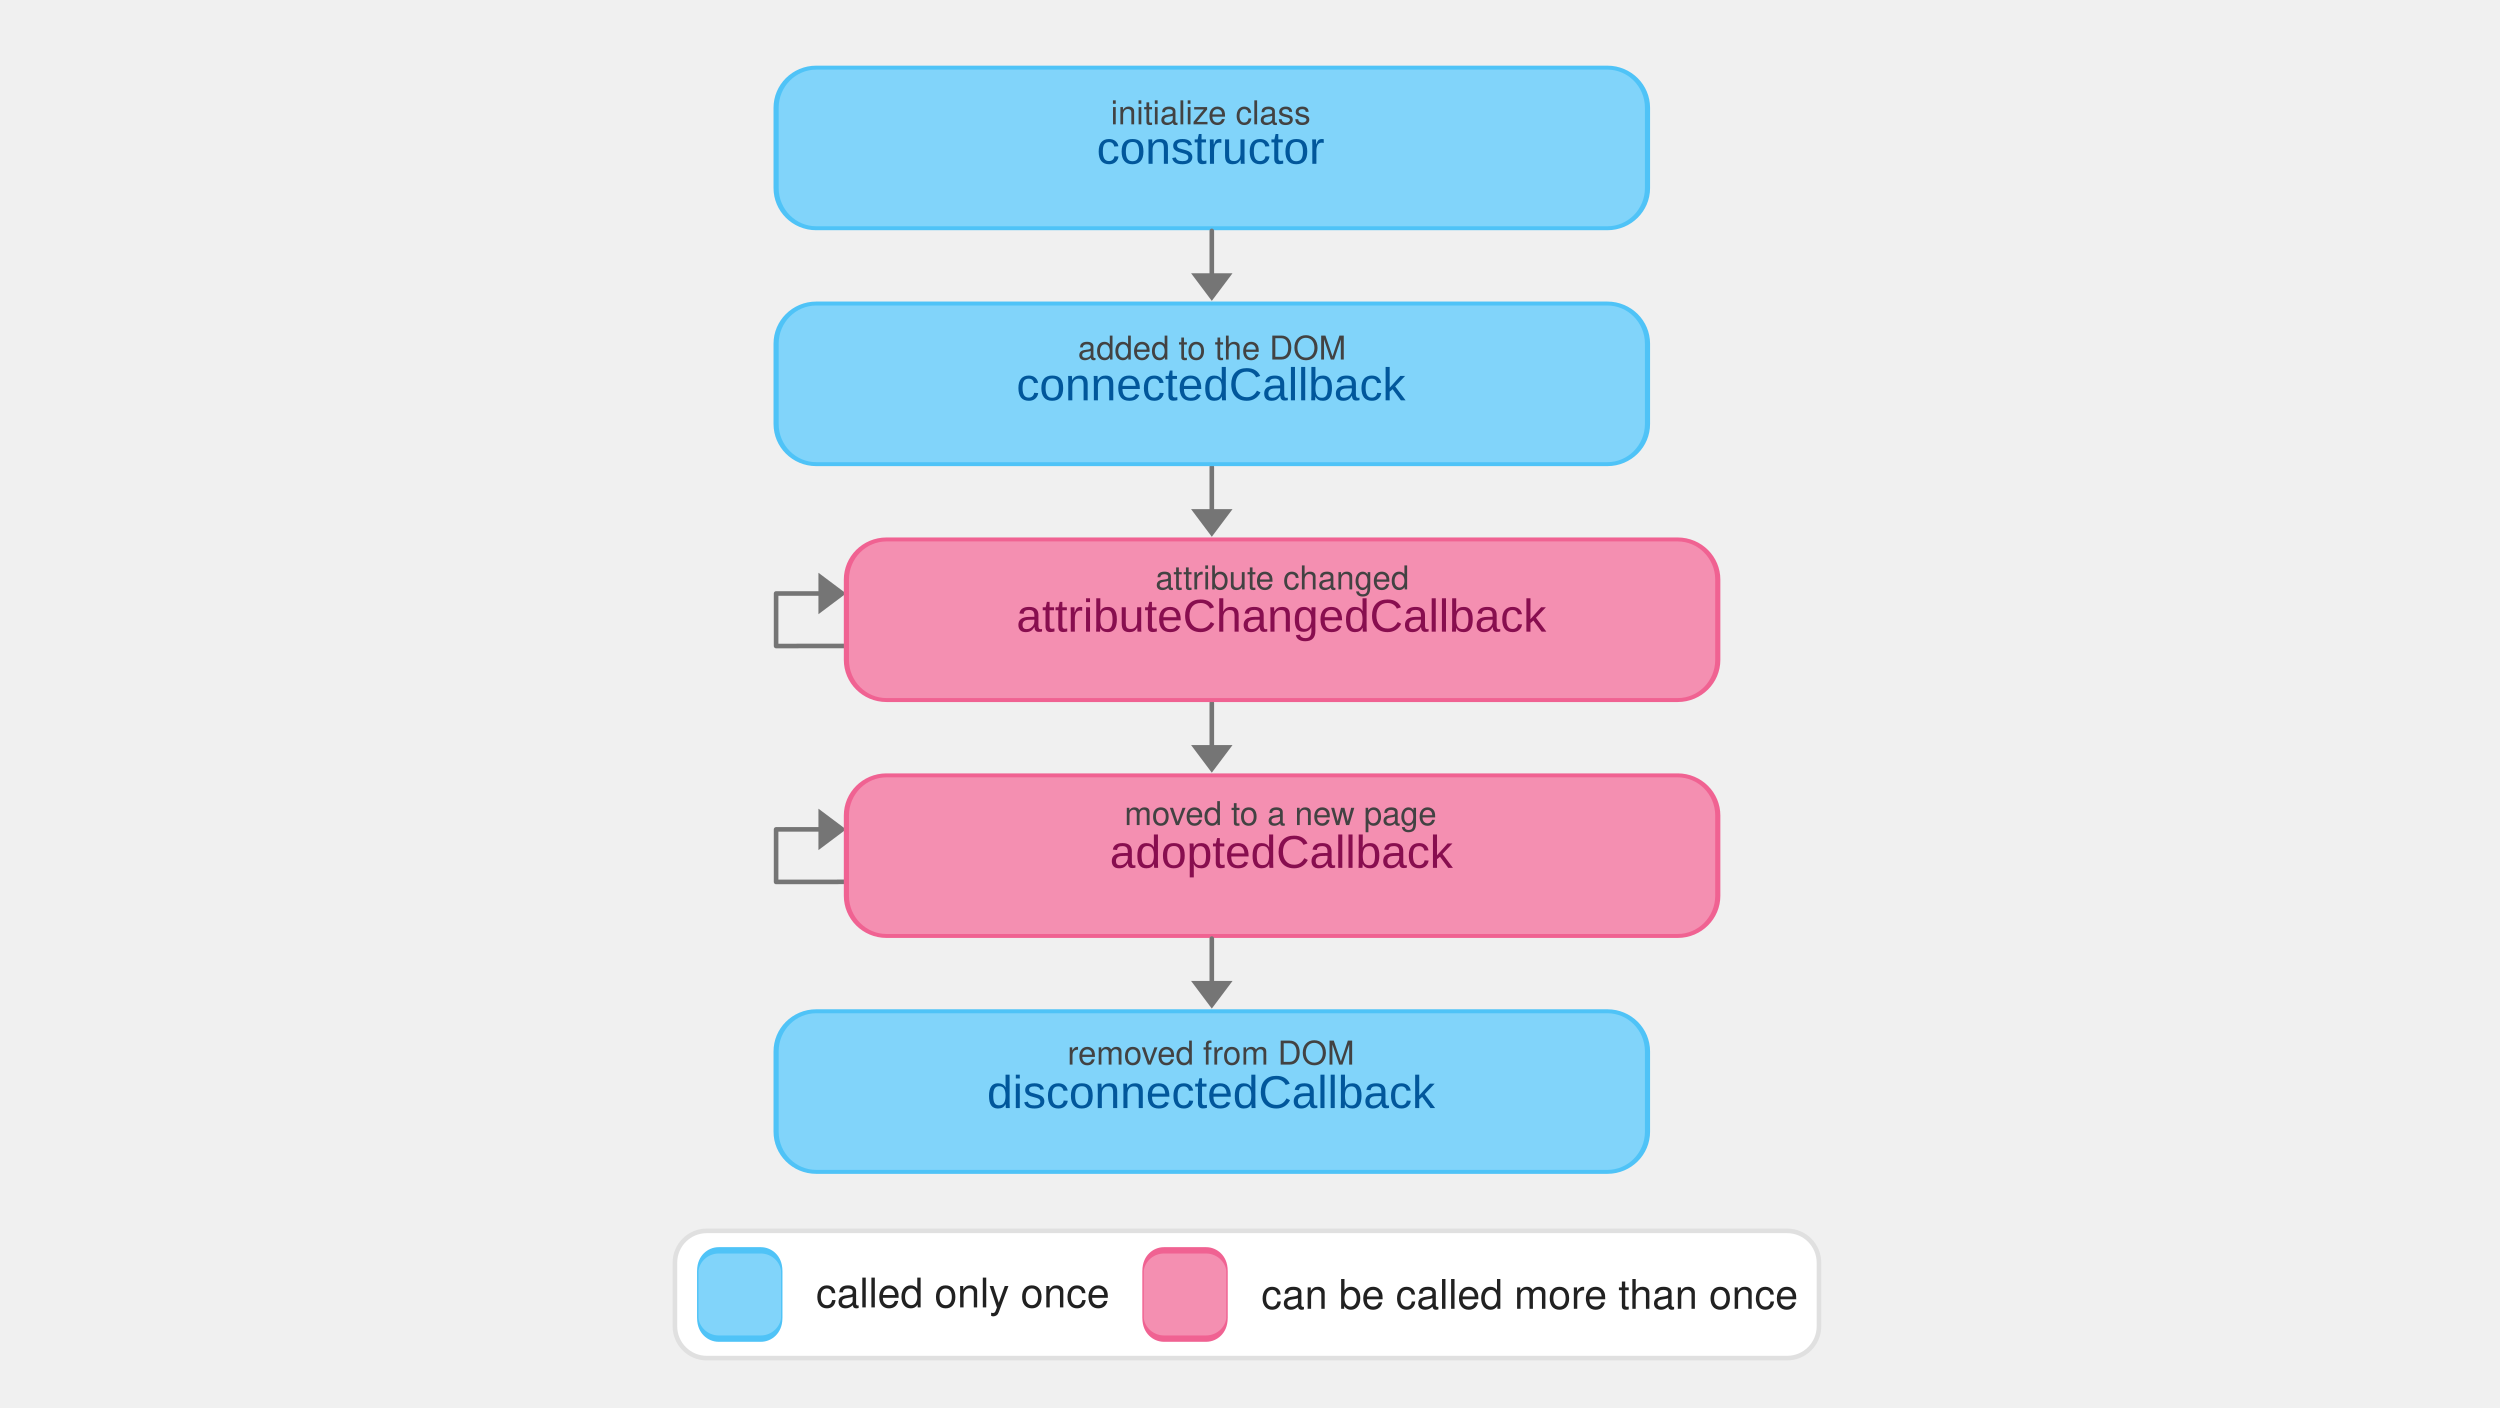
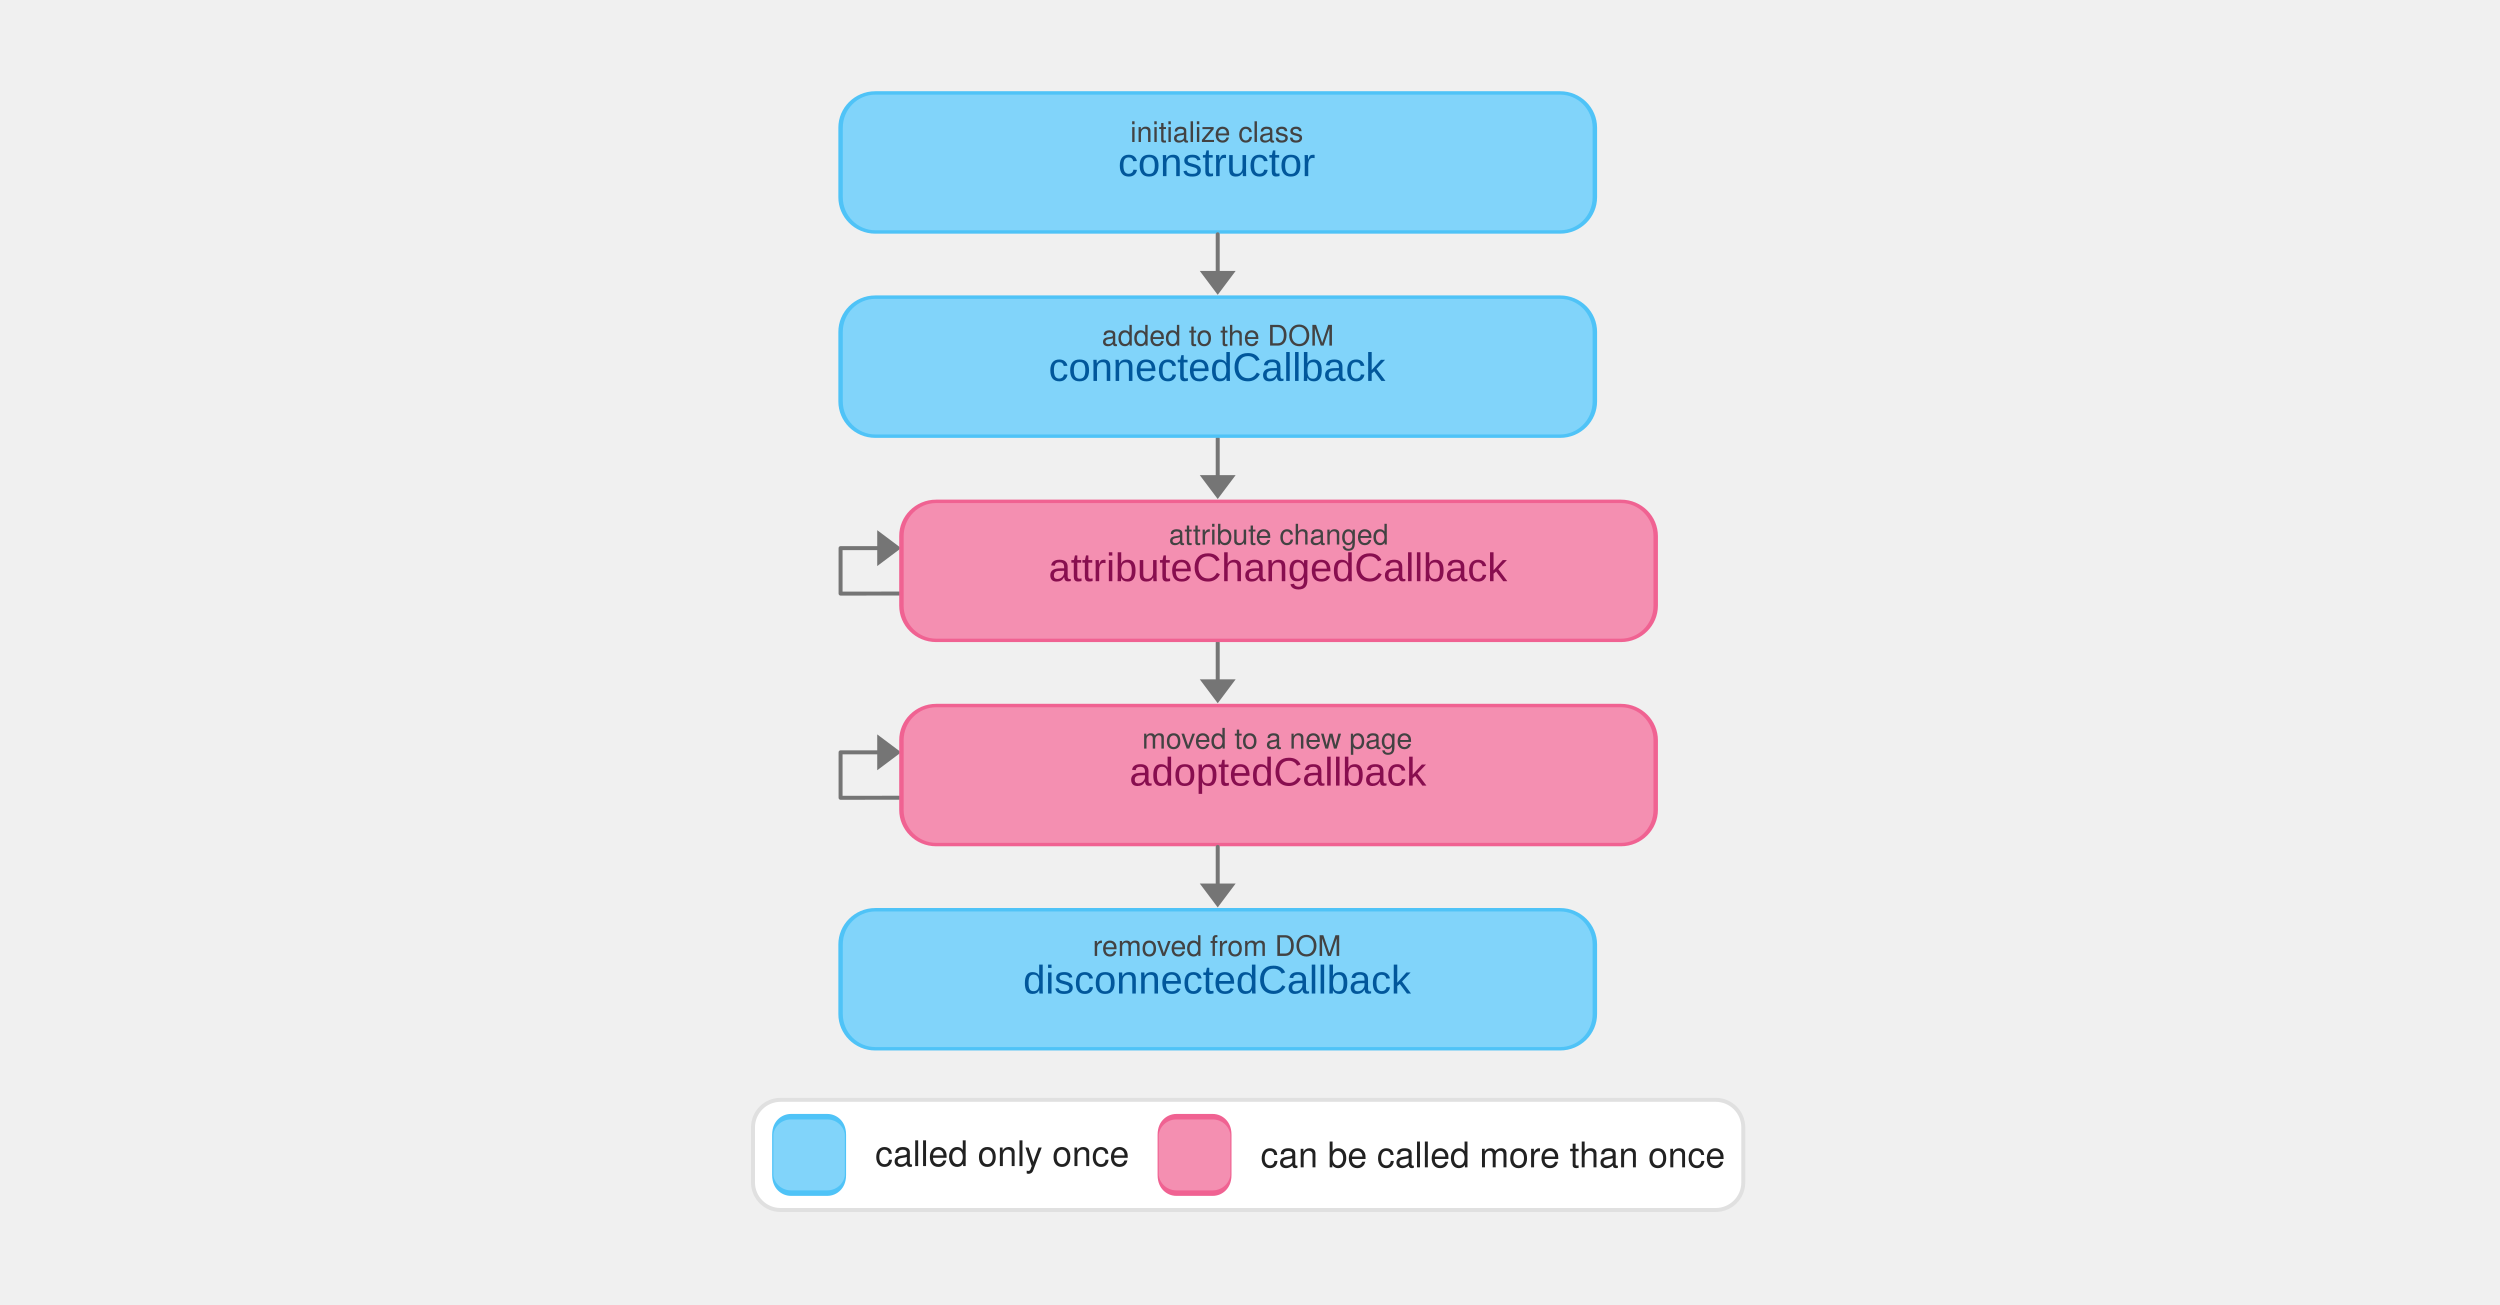
- <svg xmlns="http://www.w3.org/2000/svg" width="100%" height="100%" viewBox="0 0 380 214" version="1.1" xml:space="preserve" style="fill-rule:evenodd;clip-rule:evenodd;stroke-linecap:round;stroke-linejoin:round;stroke-miterlimit:1.5;">
-   <g transform="matrix(1,0,0,1,-33.2515,-40.3546)">
-     <g transform="matrix(1.08929,0,0,0.952099,-193.32,-119.598)">
-       <path d="M556,172.491C556,170.012 554.241,168 552.075,168L211.925,168C209.759,168 208,170.012 208,172.491L208,387.509C208,389.988 209.759,392 211.925,392L552.075,392C554.241,392 556,389.988 556,387.509L556,172.491Z" style="fill:none;" />
+ <svg xmlns="http://www.w3.org/2000/svg" width="100%" height="100%" viewBox="0 0 439 229" version="1.1" xml:space="preserve" style="fill-rule:evenodd;clip-rule:evenodd;stroke-linecap:round;stroke-linejoin:round;stroke-miterlimit:1.5;">
+   <g transform="matrix(1,0,0,1,-3.61407,-32.5924)">
+     <g transform="matrix(1.25962,0,0,1.0214,-258.386,-139.003)">
+       <path d="M556,172.491C556,170.012 554.368,168 552.359,168L211.641,168C209.632,168 208,170.012 208,172.491L208,387.509C208,389.988 209.632,392 211.641,392L552.359,392C554.368,392 556,389.988 556,387.509L556,172.491Z" style="fill:none;" />
    </g>
-     <g transform="matrix(1,0,0,1,11.905,0)">
-       <g transform="matrix(0.675775,0,0,0.519441,98.0916,-28.8399)">
-         <path d="M257,164.75C257,158.265 252.953,153 247.968,153L70.032,153C65.047,153 61,158.265 61,164.75L61,188.25C61,194.735 65.047,200 70.032,200L247.968,200C252.953,200 257,194.735 257,188.25L257,164.75Z" style="fill:rgb(129,212,250);stroke:rgb(79,195,247);stroke-width:1.16px;" />
-       </g>
-       <g transform="matrix(0.777057,0,0,0.777057,108.595,-13.4833)">
-         <text x="102.242px" y="101.322px" style="font-family:'ArialMT', 'Arial', sans-serif;font-size:9.008px;fill:rgb(1,87,155);">constructor</text>
-       </g>
-       <g transform="matrix(4.7581e-17,0.0953395,-0.777057,5.83786e-18,286.336,54.2442)">
-         <g transform="matrix(7.88003e-17,-1.28691,10.4888,6.42256e-16,-145.686,341.017)">
-           <path d="M187.343,41.533L184.193,45.733L181.043,41.533L187.343,41.533Z" style="fill:rgb(117,117,117);" />
-           <path d="M184.193,35.098L184.193,42.373" style="fill:none;stroke:rgb(117,117,117);stroke-width:0.7px;" />
+     <g transform="matrix(1,0,0,1,-2.84217e-14,-1.72171)">
+       <g transform="matrix(1,0,0,1,11.905,0)">
+         <g transform="matrix(0.675775,0,0,0.519441,98.0916,-28.8399)">
+           <path d="M257,164.75C257,158.265 252.953,153 247.968,153L70.032,153C65.047,153 61,158.265 61,164.75L61,188.25C61,194.735 65.047,200 70.032,200L247.968,200C252.953,200 257,194.735 257,188.25L257,164.75Z" style="fill:rgb(129,212,250);stroke:rgb(79,195,247);stroke-width:1.16px;" />
+         </g>
+         <g transform="matrix(0.777057,0,0,0.777057,108.595,-13.4833)">
+           <text x="102.242px" y="101.322px" style="font-family:'ArialMT', 'Arial', sans-serif;font-size:9.008px;fill:rgb(1,87,155);">constructor</text>
+         </g>
+         <g transform="matrix(4.7581e-17,0.0953395,-0.777057,5.83786e-18,286.336,54.2442)">
+           <g transform="matrix(7.88003e-17,-1.28691,10.4888,6.42256e-16,-209.044,379.158)">
+             <path d="M216.981,47.574L213.831,51.774L210.681,47.574L216.981,47.574Z" style="fill:rgb(117,117,117);" />
+             <path d="M213.831,41.139L213.831,48.414" style="fill:none;stroke:rgb(117,117,117);stroke-width:0.7px;" />
+           </g>
+         </g>
+         <g transform="matrix(4.7581e-17,0.0953395,-0.777057,5.83786e-18,286.336,90.1019)">
+           <g transform="matrix(7.88003e-17,-1.28691,10.4888,6.42256e-16,-585.149,379.158)">
+             <path d="M216.981,83.431L213.831,87.631L210.681,83.431L216.981,83.431Z" style="fill:rgb(117,117,117);" />
+             <path d="M213.831,76.996L213.831,84.271" style="fill:none;stroke:rgb(117,117,117);stroke-width:0.7px;" />
+           </g>
+         </g>
+         <g transform="matrix(4.7581e-17,0.0953395,-0.777057,5.83786e-18,286.336,125.96)">
+           <g transform="matrix(7.88003e-17,-1.28691,10.4888,6.42256e-16,-961.254,379.158)">
+             <path d="M216.981,119.289L213.831,123.489L210.681,119.289L216.981,119.289Z" style="fill:rgb(117,117,117);" />
+             <path d="M213.831,112.854L213.831,120.129" style="fill:none;stroke:rgb(117,117,117);stroke-width:0.7px;" />
+           </g>
+         </g>
+         <g transform="matrix(0.154212,-3.89618e-18,-2.1068e-16,0.777057,98.4417,49.767)">
+           <g transform="matrix(6.48456,3.25137e-17,1.75813e-15,1.28691,-692.114,-19.8865)">
+             <path d="M154.04,93.099L158.24,96.249L154.04,99.399L154.04,93.099Z" style="fill:rgb(117,117,117);" />
+             <path d="M158.063,104.225L147.605,104.236L147.605,96.249L154.88,96.249" style="fill:none;stroke:rgb(117,117,117);stroke-width:0.7px;" />
+           </g>
+         </g>
+         <g transform="matrix(0.675775,0,0,0.519441,108.776,42.8754)">
+           <path d="M257,164.75C257,158.265 252.953,153 247.968,153L70.032,153C65.047,153 61,158.265 61,164.75L61,188.25C61,194.735 65.047,200 70.032,200L247.968,200C252.953,200 257,194.735 257,188.25L257,164.75Z" style="fill:rgb(244,143,177);stroke:rgb(240,98,146);stroke-width:1.16px;" />
+         </g>
+         <g transform="matrix(0.777057,0,0,0.777057,113.602,57.6355)">
+           <text x="80.089px" y="101.322px" style="font-family:'ArialMT', 'Arial', sans-serif;font-size:9.008px;fill:rgb(136,14,79);">attributeChangedCallback</text>
+         </g>
+         <g transform="matrix(0.154212,-3.89618e-18,-2.1068e-16,0.777057,98.4417,85.6247)">
+           <g transform="matrix(6.48456,3.25137e-17,1.75813e-15,1.28691,-692.114,-66.0319)">
+             <path d="M154.04,128.957L158.24,132.107L154.04,135.257L154.04,128.957Z" style="fill:rgb(117,117,117);" />
+             <path d="M158.063,140.083L147.605,140.093L147.605,132.107L154.88,132.107" style="fill:none;stroke:rgb(117,117,117);stroke-width:0.7px;" />
+           </g>
+         </g>
+         <g transform="matrix(0.675775,0,0,0.519441,108.776,78.7331)">
+           <path d="M257,164.75C257,158.265 252.953,153 247.968,153L70.032,153C65.047,153 61,158.265 61,164.75L61,188.25C61,194.735 65.047,200 70.032,200L247.968,200C252.953,200 257,194.735 257,188.25L257,164.75Z" style="fill:rgb(244,143,177);stroke:rgb(240,98,146);stroke-width:1.16px;" />
+         </g>
+         <g transform="matrix(0.777057,0,0,0.777057,113.602,93.5342)">
+           <text x="98.365px" y="101.322px" style="font-family:'ArialMT', 'Arial', sans-serif;font-size:9.008px;fill:rgb(136,14,79);">adoptedCallback</text>
+         </g>
+         <g transform="matrix(4.7581e-17,0.0953395,-0.777057,5.83786e-18,286.336,161.817)">
+           <g transform="matrix(7.88003e-17,-1.28691,10.4888,6.42256e-16,-1337.36,379.158)">
+             <path d="M216.981,155.146L213.831,159.346L210.681,155.146L216.981,155.146Z" style="fill:rgb(117,117,117);" />
+             <path d="M213.831,148.712L213.831,155.986" style="fill:none;stroke:rgb(117,117,117);stroke-width:0.7px;" />
+           </g>
+         </g>
+         <g transform="matrix(0.675775,0,0,0.519441,98.0916,7.01776)">
+           <path d="M257,164.75C257,158.265 252.953,153 247.968,153L70.032,153C65.047,153 61,158.265 61,164.75L61,188.25C61,194.735 65.047,200 70.032,200L247.968,200C252.953,200 257,194.735 257,188.25L257,164.75Z" style="fill:rgb(129,212,250);stroke:rgb(79,195,247);stroke-width:1.16px;" />
+         </g>
+         <g transform="matrix(0.777057,0,0,0.777057,102.907,22.4717)">
+           <text x="93.861px" y="101.322px" style="font-family:'ArialMT', 'Arial', sans-serif;font-size:9.008px;fill:rgb(1,87,155);">connectedCallback</text>
+         </g>
+         <g transform="matrix(0.675775,0,0,0.519441,98.0916,114.591)">
+           <path d="M257,164.75C257,158.265 252.953,153 247.968,153L70.032,153C65.047,153 61,158.265 61,164.75L61,188.25C61,194.735 65.047,200 70.032,200L247.968,200C252.953,200 257,194.735 257,188.25L257,164.75Z" style="fill:rgb(129,212,250);stroke:rgb(79,195,247);stroke-width:1.16px;" />
+         </g>
+         <g transform="matrix(0.777057,0,0,0.777057,102.924,130.045)">
+           <text x="88.103px" y="101.322px" style="font-family:'ArialMT', 'Arial', sans-serif;font-size:9.008px;fill:rgb(1,87,155);">disconnectedCallback</text>
+         </g>
+         <g transform="matrix(0.777057,0,0,0.777057,-92.6398,-17.1458)">
+           <text x="363.97px" y="98.316px" style="font-family:'Helvetica';font-size:6.435px;fill:rgb(66,66,66);">initialize class</text>
+         </g>
+         <g transform="matrix(0.777057,0,0,0.777057,-97.6349,18.6062)">
+           <text x="363.97px" y="98.316px" style="font-family:'Helvetica';font-size:6.435px;fill:rgb(66,66,66);">added to the DOM</text>
+         </g>
+         <g transform="matrix(0.777057,0,0,0.777057,-85.8575,53.5424)">
+           <text x="363.97px" y="98.316px" style="font-family:'Helvetica';font-size:6.435px;fill:rgb(66,66,66);">attribute changed</text>
+         </g>
+         <g transform="matrix(0.777057,0,0,0.777057,-90.5584,89.3682)">
+           <text x="363.97px" y="98.316px" style="font-family:'Helvetica';font-size:6.435px;fill:rgb(66,66,66);">moved to a new page</text>
+         </g>
+         <g transform="matrix(0.777057,0,0,0.777057,-99.2218,125.775)">
+           <text x="363.97px" y="98.316px" style="font-family:'Helvetica';font-size:6.435px;fill:rgb(66,66,66);">removed from DOM</text>
        </g>
      </g>
-       <g transform="matrix(4.7581e-17,0.0953395,-0.777057,5.83786e-18,286.336,90.1019)">
-         <g transform="matrix(7.88003e-17,-1.28691,10.4888,6.42256e-16,-521.791,341.017)">
-           <path d="M187.343,77.391L184.193,81.591L181.043,77.391L187.343,77.391Z" style="fill:rgb(117,117,117);" />
-           <path d="M184.193,70.956L184.193,78.231" style="fill:none;stroke:rgb(117,117,117);stroke-width:0.7px;" />
+       <g transform="matrix(1,0,0,1,-0.62363,0)">
+         <g transform="matrix(1,0,0,1,-2.85042,0)">
+           <path d="M313.209,232.281C313.209,229.612 311.042,227.445 308.373,227.445L144.15,227.445C141.481,227.445 139.314,229.612 139.314,232.281L139.314,241.952C139.314,244.621 141.481,246.788 144.15,246.788L308.373,246.788C311.042,246.788 313.209,244.621 313.209,241.952L313.209,232.281Z" style="fill:white;stroke:rgb(224,224,224);stroke-width:0.7px;" />
        </g>
-       </g>
-       <g transform="matrix(4.7581e-17,0.0953395,-0.777057,5.83786e-18,286.336,125.96)">
-         <g transform="matrix(7.88003e-17,-1.28691,10.4888,6.42256e-16,-897.896,341.017)">
-           <path d="M187.343,113.248L184.193,117.448L181.043,113.248L187.343,113.248Z" style="fill:rgb(117,117,117);" />
-           <path d="M184.193,106.814L184.193,114.088" style="fill:none;stroke:rgb(117,117,117);stroke-width:0.7px;" />
-         </g>
-       </g>
-       <g transform="matrix(0.154212,-3.89618e-18,-2.1068e-16,0.777057,98.4417,49.767)">
-         <g transform="matrix(6.48456,3.25137e-17,1.75813e-15,1.28691,-499.928,-12.1129)">
-           <path d="M124.402,87.059L128.602,90.209L124.402,93.359L124.402,87.059Z" style="fill:rgb(117,117,117);" />
-           <path d="M128.425,98.185L117.967,98.195L117.967,90.209L125.242,90.209" style="fill:none;stroke:rgb(117,117,117);stroke-width:0.7px;" />
-         </g>
-       </g>
-       <g transform="matrix(0.675775,0,0,0.519441,108.776,42.8754)">
-         <path d="M257,164.75C257,158.265 252.953,153 247.968,153L70.032,153C65.047,153 61,158.265 61,164.75L61,188.25C61,194.735 65.047,200 70.032,200L247.968,200C252.953,200 257,194.735 257,188.25L257,164.75Z" style="fill:rgb(244,143,177);stroke:rgb(240,98,146);stroke-width:1.16px;" />
-       </g>
-       <g transform="matrix(0.777057,0,0,0.777057,113.602,57.6355)">
-         <text x="80.089px" y="101.322px" style="font-family:'ArialMT', 'Arial', sans-serif;font-size:9.008px;fill:rgb(136,14,79);">attributeChangedCallback</text>
-       </g>
-       <g transform="matrix(0.154212,-3.89618e-18,-2.1068e-16,0.777057,98.4417,85.6247)">
-         <g transform="matrix(6.48456,3.25137e-17,1.75813e-15,1.28691,-499.928,-58.2584)">
-           <path d="M124.402,122.917L128.602,126.067L124.402,129.217L124.402,122.917Z" style="fill:rgb(117,117,117);" />
-           <path d="M128.425,134.042L117.967,134.053L117.967,126.067L125.242,126.067" style="fill:none;stroke:rgb(117,117,117);stroke-width:0.7px;" />
-         </g>
-       </g>
-       <g transform="matrix(0.675775,0,0,0.519441,108.776,78.7331)">
-         <path d="M257,164.75C257,158.265 252.953,153 247.968,153L70.032,153C65.047,153 61,158.265 61,164.75L61,188.25C61,194.735 65.047,200 70.032,200L247.968,200C252.953,200 257,194.735 257,188.25L257,164.75Z" style="fill:rgb(244,143,177);stroke:rgb(240,98,146);stroke-width:1.16px;" />
-       </g>
-       <g transform="matrix(0.777057,0,0,0.777057,113.602,93.5342)">
-         <text x="98.365px" y="101.322px" style="font-family:'ArialMT', 'Arial', sans-serif;font-size:9.008px;fill:rgb(136,14,79);">adoptedCallback</text>
-       </g>
-       <g transform="matrix(4.7581e-17,0.0953395,-0.777057,5.83786e-18,286.336,161.817)">
-         <g transform="matrix(7.88003e-17,-1.28691,10.4888,6.42256e-16,-1274,341.017)">
-           <path d="M187.343,149.106L184.193,153.306L181.043,149.106L187.343,149.106Z" style="fill:rgb(117,117,117);" />
-           <path d="M184.193,142.671L184.193,149.946" style="fill:none;stroke:rgb(117,117,117);stroke-width:0.7px;" />
-         </g>
-       </g>
-       <g transform="matrix(0.675775,0,0,0.519441,98.0916,7.01776)">
-         <path d="M257,164.75C257,158.265 252.953,153 247.968,153L70.032,153C65.047,153 61,158.265 61,164.75L61,188.25C61,194.735 65.047,200 70.032,200L247.968,200C252.953,200 257,194.735 257,188.25L257,164.75Z" style="fill:rgb(129,212,250);stroke:rgb(79,195,247);stroke-width:1.16px;" />
-       </g>
-       <g transform="matrix(0.777057,0,0,0.777057,102.907,22.4717)">
-         <text x="93.861px" y="101.322px" style="font-family:'ArialMT', 'Arial', sans-serif;font-size:9.008px;fill:rgb(1,87,155);">connectedCallback</text>
-       </g>
-       <g transform="matrix(0.675775,0,0,0.519441,98.0916,114.591)">
-         <path d="M257,164.75C257,158.265 252.953,153 247.968,153L70.032,153C65.047,153 61,158.265 61,164.75L61,188.25C61,194.735 65.047,200 70.032,200L247.968,200C252.953,200 257,194.735 257,188.25L257,164.75Z" style="fill:rgb(129,212,250);stroke:rgb(79,195,247);stroke-width:1.16px;" />
-       </g>
-       <g transform="matrix(0.777057,0,0,0.777057,102.924,130.045)">
-         <text x="88.103px" y="101.322px" style="font-family:'ArialMT', 'Arial', sans-serif;font-size:9.008px;fill:rgb(1,87,155);">disconnectedCallback</text>
-       </g>
-       <g transform="matrix(0.777057,0,0,0.777057,-92.6398,-17.1458)">
-         <text x="363.97px" y="98.316px" style="font-family:'Helvetica';font-size:6.435px;fill:rgb(66,66,66);">initialize class</text>
-       </g>
-       <g transform="matrix(0.777057,0,0,0.777057,-97.6349,18.6062)">
-         <text x="363.97px" y="98.316px" style="font-family:'Helvetica';font-size:6.435px;fill:rgb(66,66,66);">added to the DOM</text>
-       </g>
-       <g transform="matrix(0.777057,0,0,0.777057,-85.8575,53.5424)">
-         <text x="363.97px" y="98.316px" style="font-family:'Helvetica';font-size:6.435px;fill:rgb(66,66,66);">attribute changed</text>
-       </g>
-       <g transform="matrix(0.777057,0,0,0.777057,-90.5584,89.3682)">
-         <text x="363.97px" y="98.316px" style="font-family:'Helvetica';font-size:6.435px;fill:rgb(66,66,66);">moved to a new page</text>
-       </g>
-       <g transform="matrix(0.777057,0,0,0.777057,-99.2218,125.775)">
-         <text x="363.97px" y="98.316px" style="font-family:'Helvetica';font-size:6.435px;fill:rgb(66,66,66);">removed from DOM</text>
-       </g>
-     </g>
-     <g transform="matrix(1,0,0,1,-0.62363,0)">
-       <g transform="matrix(1,0,0,1,-2.85042,0)">
-         <path d="M313.209,232.281C313.209,229.612 311.042,227.445 308.373,227.445L144.15,227.445C141.481,227.445 139.314,229.612 139.314,232.281L139.314,241.952C139.314,244.621 141.481,246.788 144.15,246.788L308.373,246.788C311.042,246.788 313.209,244.621 313.209,241.952L313.209,232.281Z" style="fill:white;stroke:rgb(224,224,224);stroke-width:0.7px;" />
-       </g>
-       <g transform="matrix(1,0,0,1,0.62363,0.482768)">
-         <g>
-           <g transform="matrix(0.0651099,0,0,0.285572,135.342,186.23)">
-             <path d="M257,164.172C257,158.006 235.044,153 208,153L110,153C82.956,153 61,158.006 61,164.172L61,188.828C61,194.994 82.956,200 110,200L208,200C235.044,200 257,194.994 257,188.828L257,164.172Z" style="fill:rgb(129,212,250);stroke:rgb(79,195,247);stroke-width:3.38px;" />
+         <g transform="matrix(1,0,0,1,0.62363,0.482768)">
+           <g>
+             <g transform="matrix(0.0651099,0,0,0.285572,135.342,186.23)">
+               <path d="M257,164.172C257,158.006 235.044,153 208,153L110,153C82.956,153 61,158.006 61,164.172L61,188.828C61,194.994 82.956,200 110,200L208,200C235.044,200 257,194.994 257,188.828L257,164.172Z" style="fill:rgb(129,212,250);stroke:rgb(79,195,247);stroke-width:3.38px;" />
+             </g>
+             <g transform="matrix(0.777057,0,0,0.777057,-125.535,162.2)">
+               <text x="363.97px" y="98.316px" style="font-family:'Helvetica';font-size:8px;fill:rgb(33,33,33);">called only once</text>
+             </g>
          </g>
-           <g transform="matrix(0.777057,0,0,0.777057,-125.535,162.2)">
-             <text x="363.97px" y="98.316px" style="font-family:'Helvetica';font-size:8px;fill:rgb(33,33,33);">called only once</text>
-           </g>
-         </g>
-         <g>
-           <g transform="matrix(0.0651099,0,0,0.285572,203.024,186.23)">
-             <path d="M257,164.172C257,158.006 235.044,153 208,153L110,153C82.956,153 61,158.006 61,164.172L61,188.828C61,194.994 82.956,200 110,200L208,200C235.044,200 257,194.994 257,188.828L257,164.172Z" style="fill:rgb(244,143,177);stroke:rgb(240,98,146);stroke-width:3.38px;" />
-           </g>
-           <g transform="matrix(0.777057,0,0,0.777057,-57.8525,162.415)">
-             <text x="363.97px" y="98.316px" style="font-family:'Helvetica';font-size:8px;fill:rgb(33,33,33);">can be called more than once</text>
+           <g>
+             <g transform="matrix(0.0651099,0,0,0.285572,203.024,186.23)">
+               <path d="M257,164.172C257,158.006 235.044,153 208,153L110,153C82.956,153 61,158.006 61,164.172L61,188.828C61,194.994 82.956,200 110,200L208,200C235.044,200 257,194.994 257,188.828L257,164.172Z" style="fill:rgb(244,143,177);stroke:rgb(240,98,146);stroke-width:3.38px;" />
+             </g>
+             <g transform="matrix(0.777057,0,0,0.777057,-57.8525,162.415)">
+               <text x="363.97px" y="98.316px" style="font-family:'Helvetica';font-size:8px;fill:rgb(33,33,33);">can be called more than once</text>
+             </g>
          </g>
        </g>
      </g>
    </g>
  </g>
</svg>
